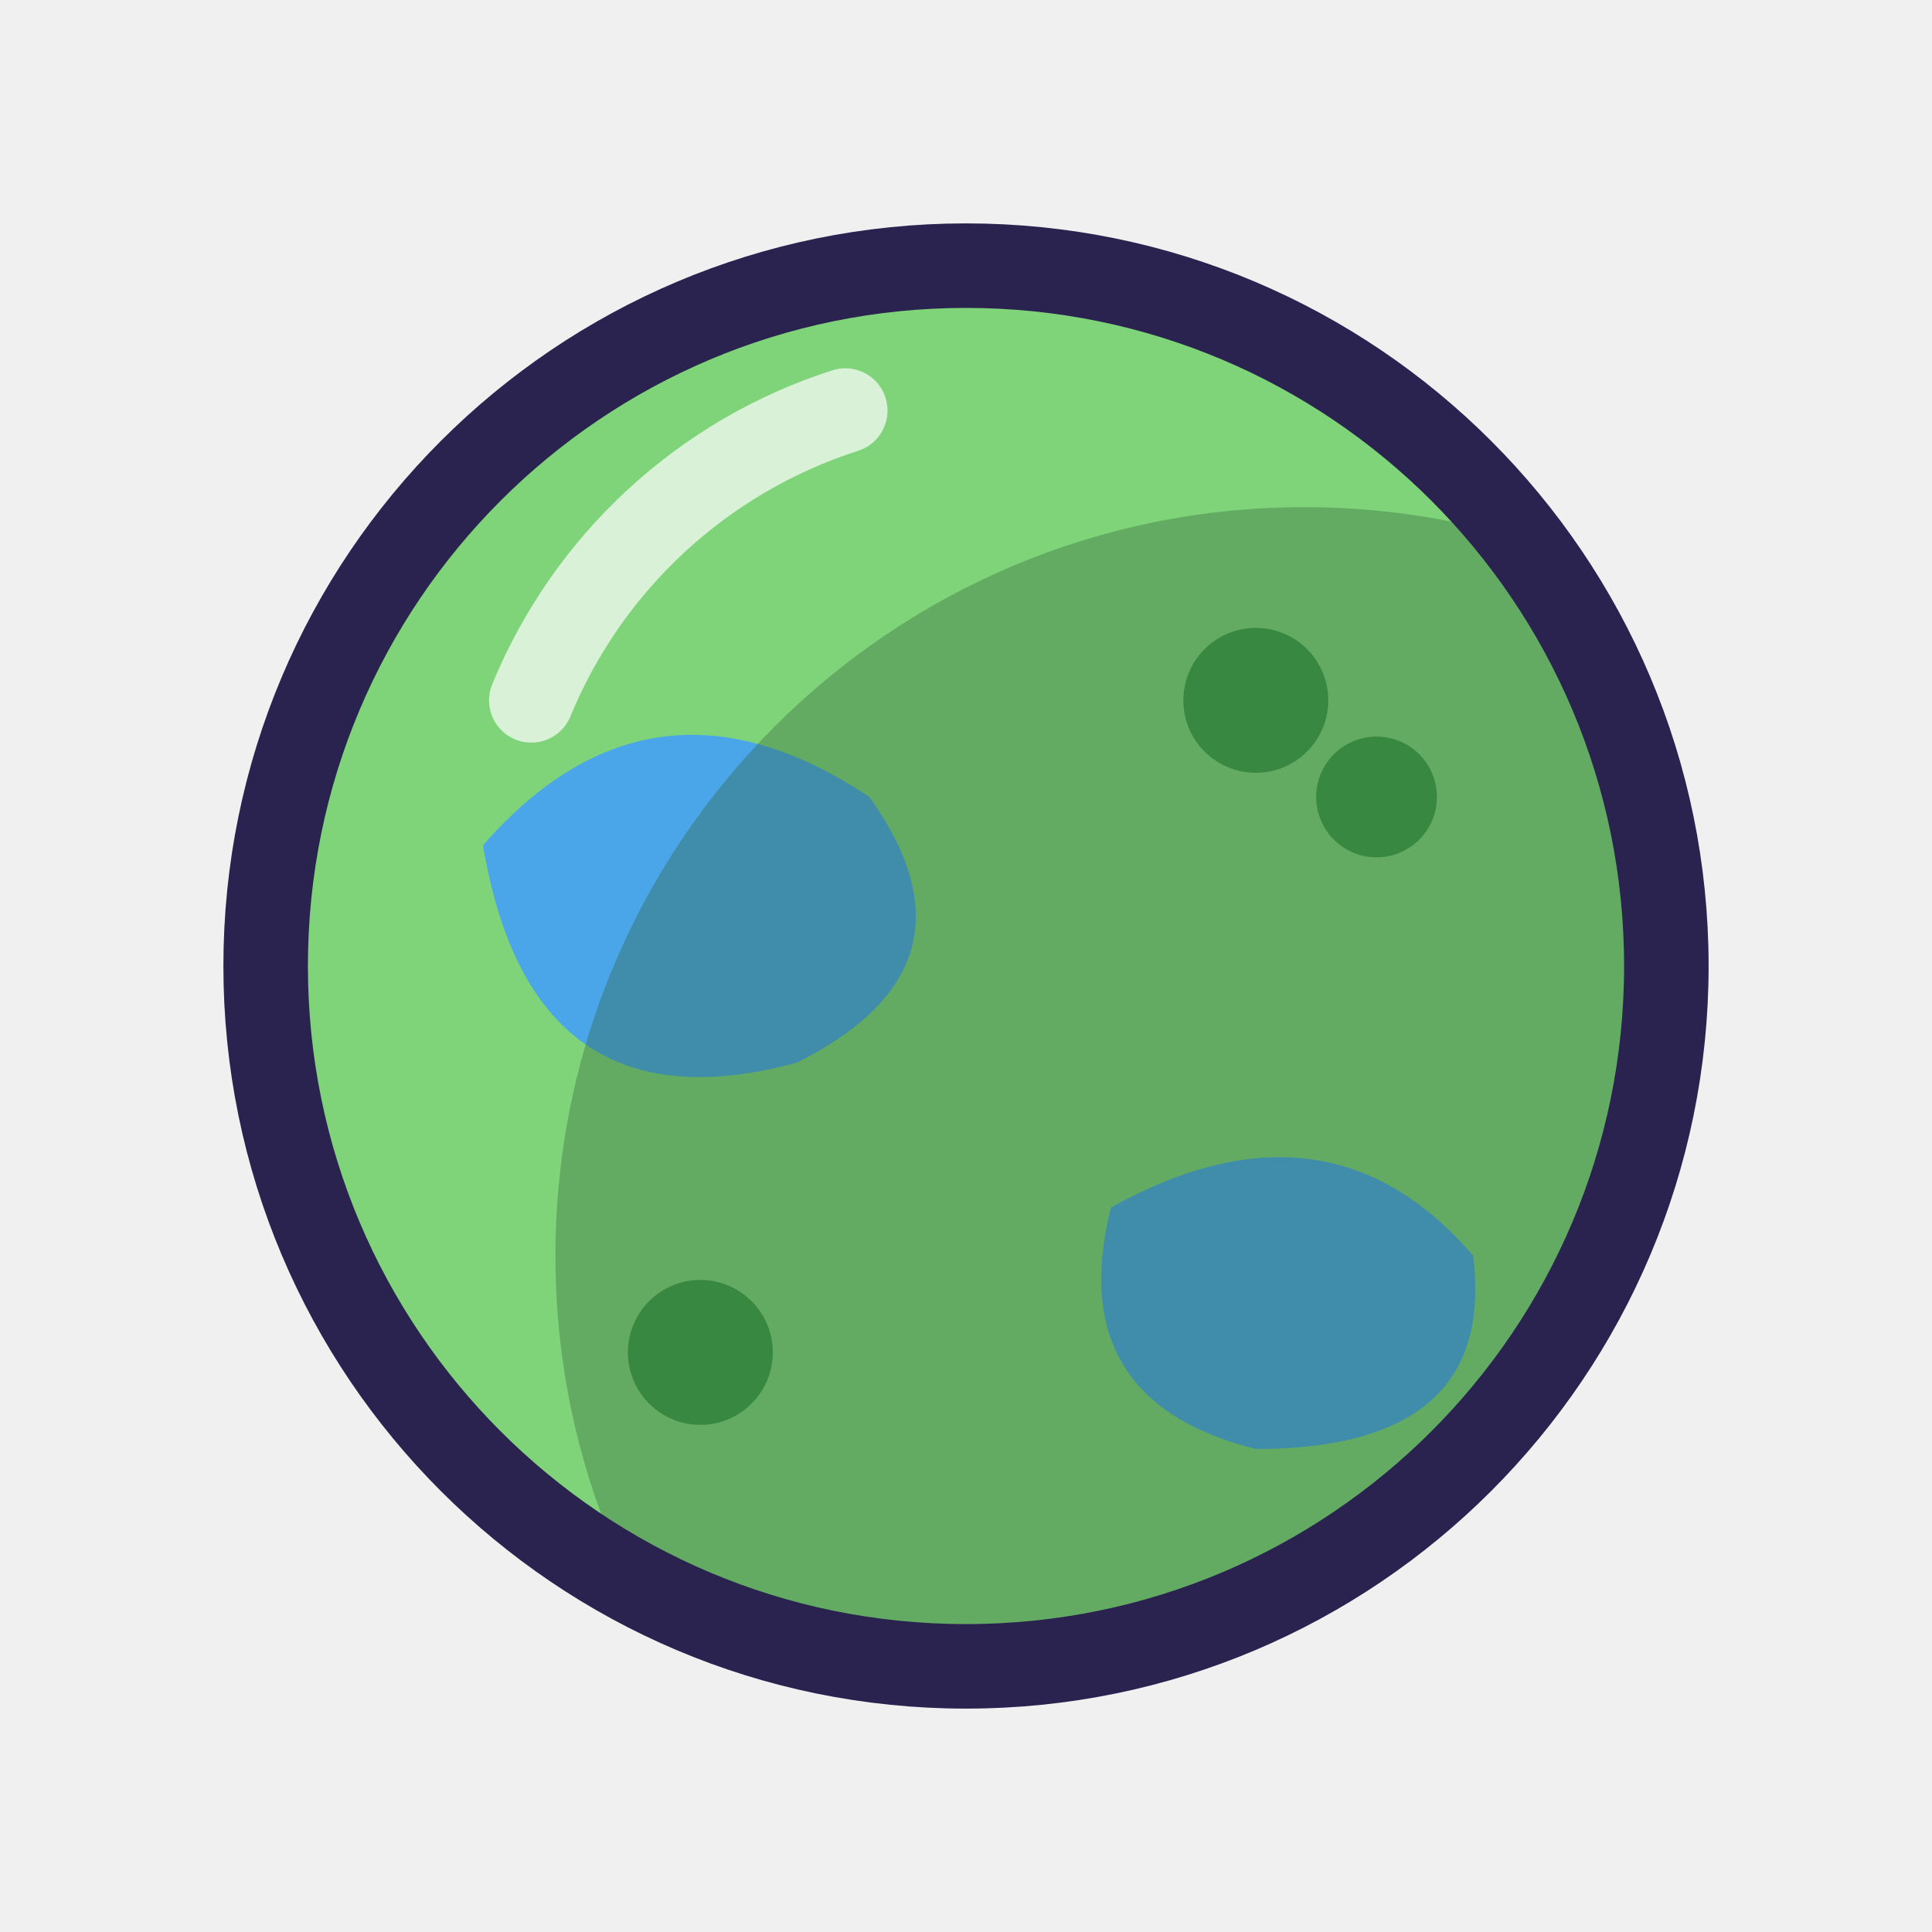
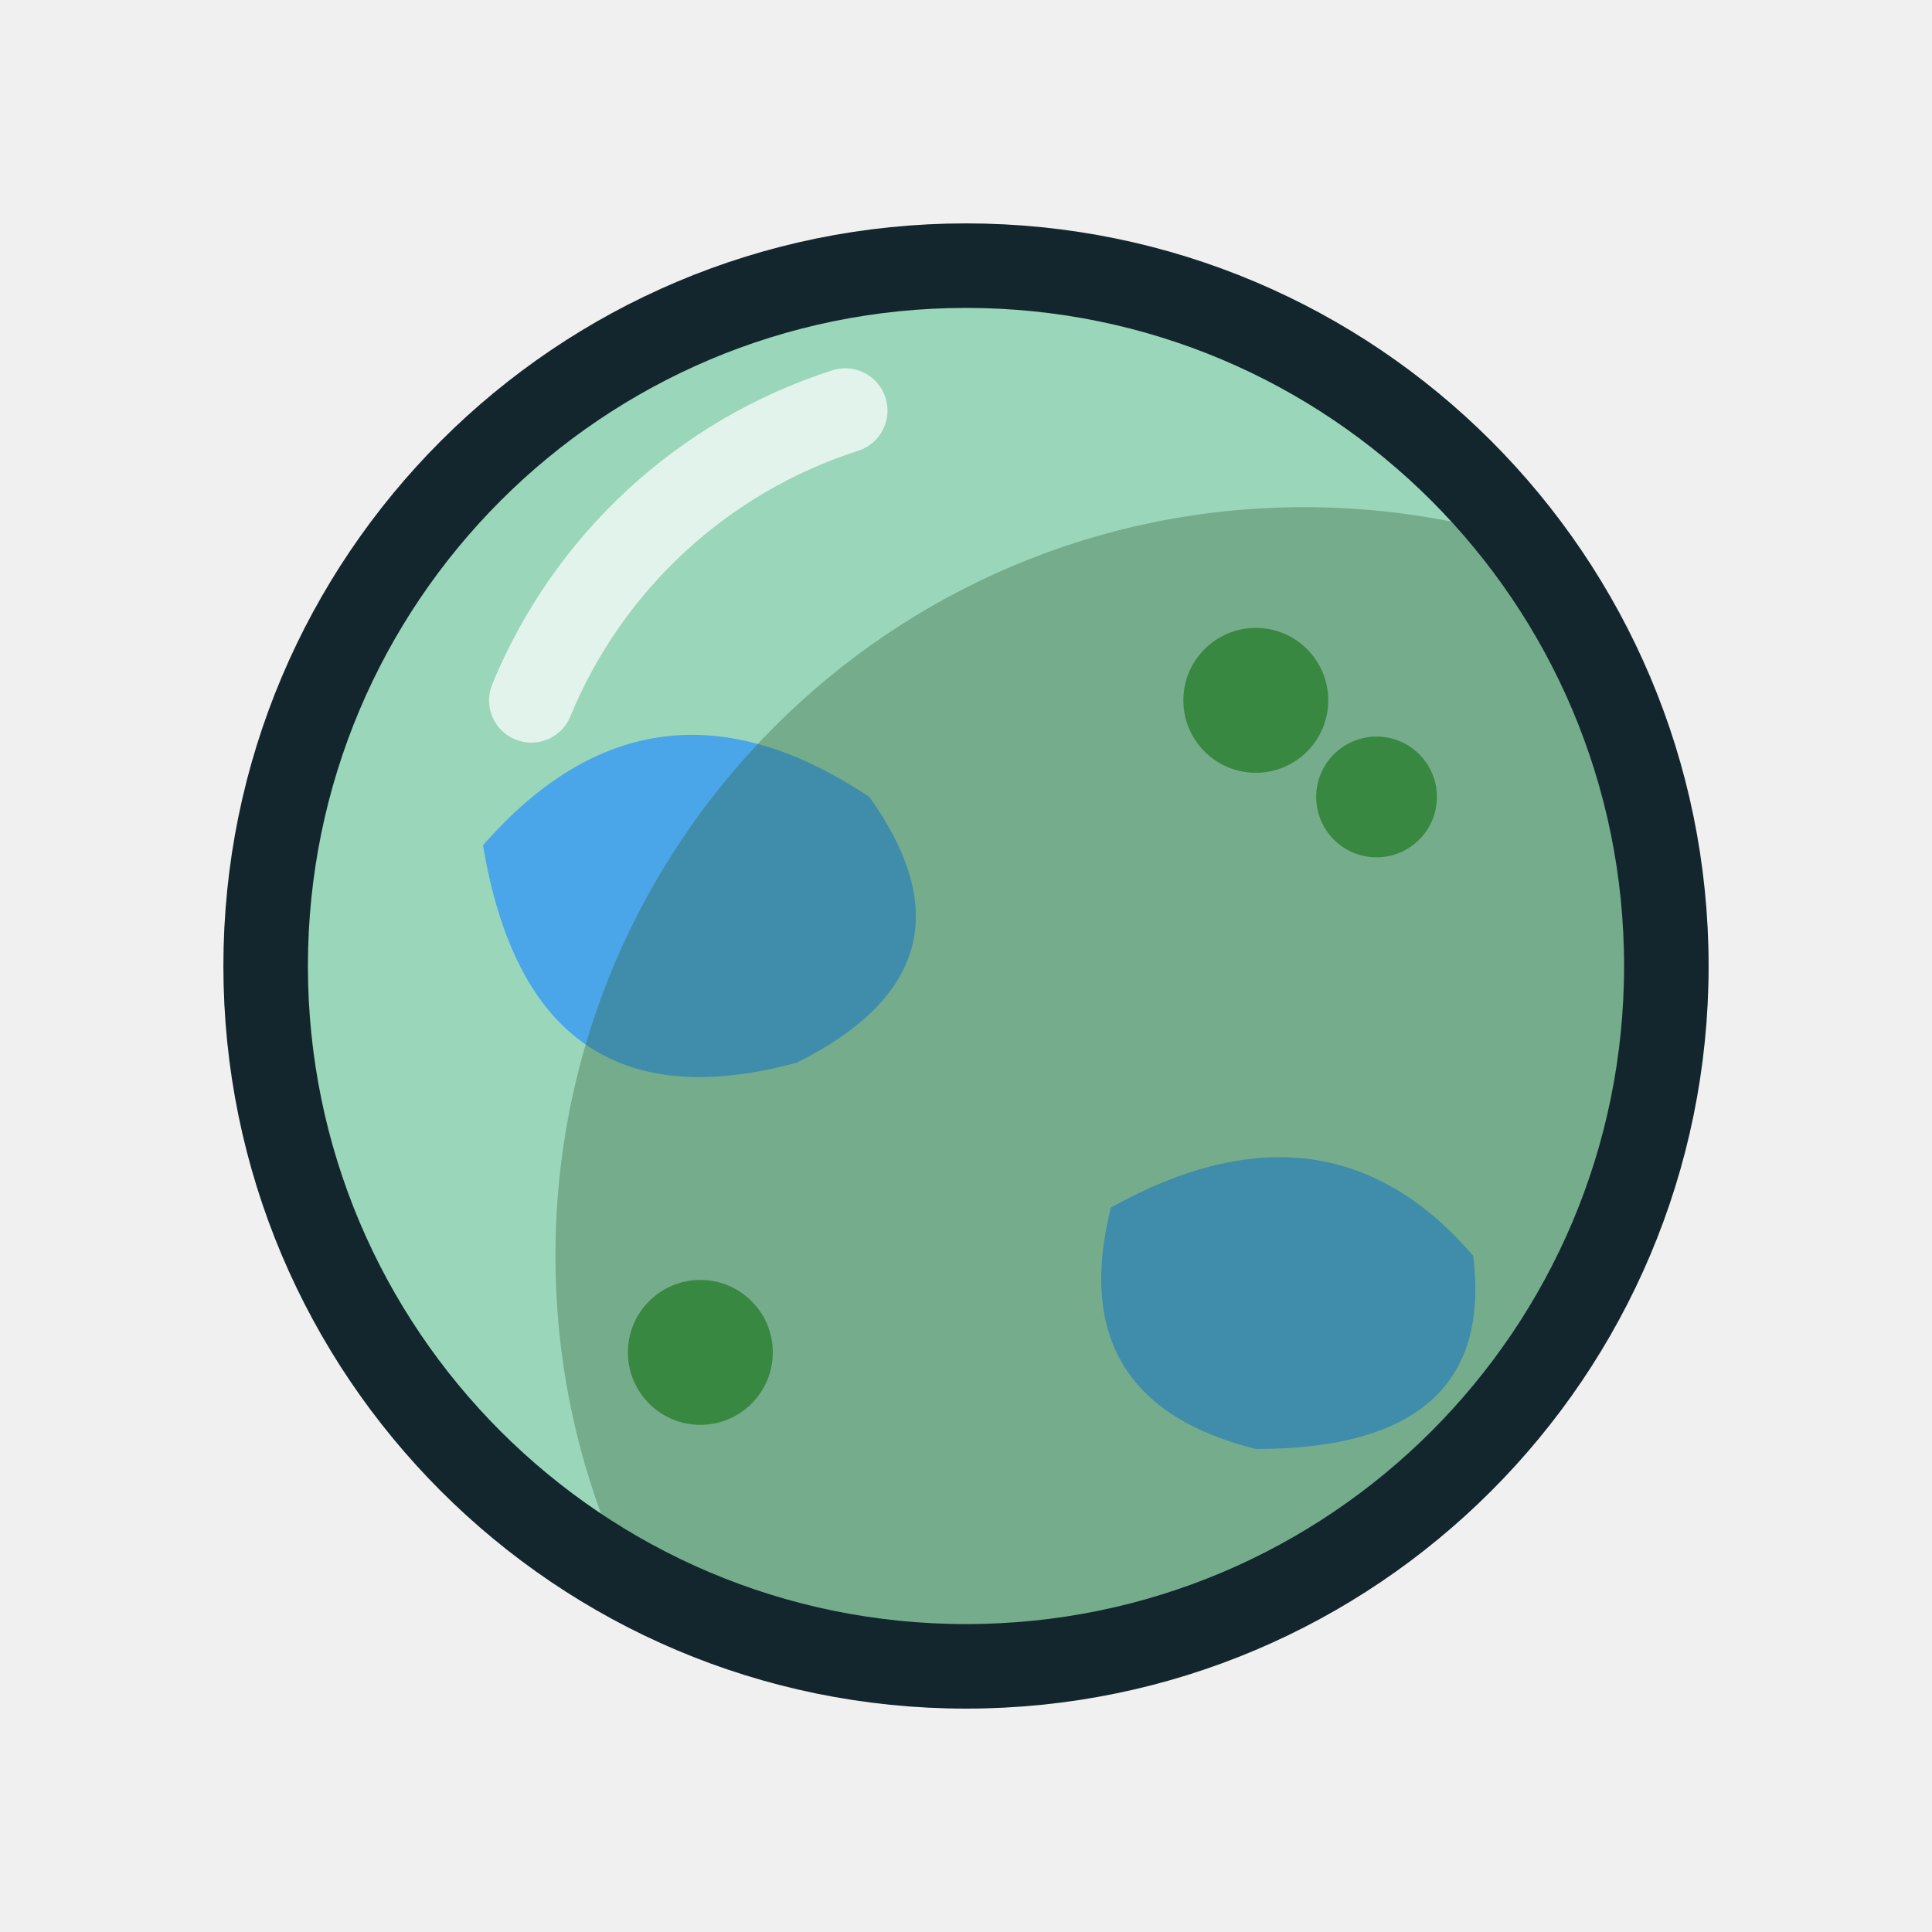
<svg xmlns="http://www.w3.org/2000/svg" width="160" height="160" viewBox="0 0 160 160">
  <defs>
    <clipPath id="c">
      <circle cx="80" cy="80" r="58" />
    </clipPath>
  </defs>
-   <circle cx="80" cy="80" r="58" fill="#7fd47a" />
+   <circle cx="80" cy="80" r="58" fill="#9ad6b9" />
  <g clip-path="url(#c)">
    <path d="M40 70 q14 -16 32 -4 q10 14 -6 22 q-22 6 -26 -18 Z" fill="#4aa6e8" />
    <path d="M92 100 q18 -10 30 4 q2 16 -18 16 q-16 -4 -12 -20 Z" fill="#4aa6e8" />
    <circle cx="104" cy="58" r="6" fill="#3f9e46" />
    <circle cx="114" cy="66" r="5" fill="#3f9e46" />
    <circle cx="58" cy="112" r="6" fill="#3f9e46" />
    <circle cx="108" cy="104" r="62" fill="#2f5f3a" opacity="0.35" />
  </g>
-   <circle cx="80" cy="80" r="58" fill="none" stroke="#2a2350" stroke-width="7" />
+   <circle cx="80" cy="80" r="58" fill="none" stroke="#13262e" stroke-width="7" />
  <path d="M44 58 A42 42 0 0 1 70 34" fill="none" stroke="#fff" stroke-width="7" stroke-linecap="round" opacity="0.7" />
</svg>
